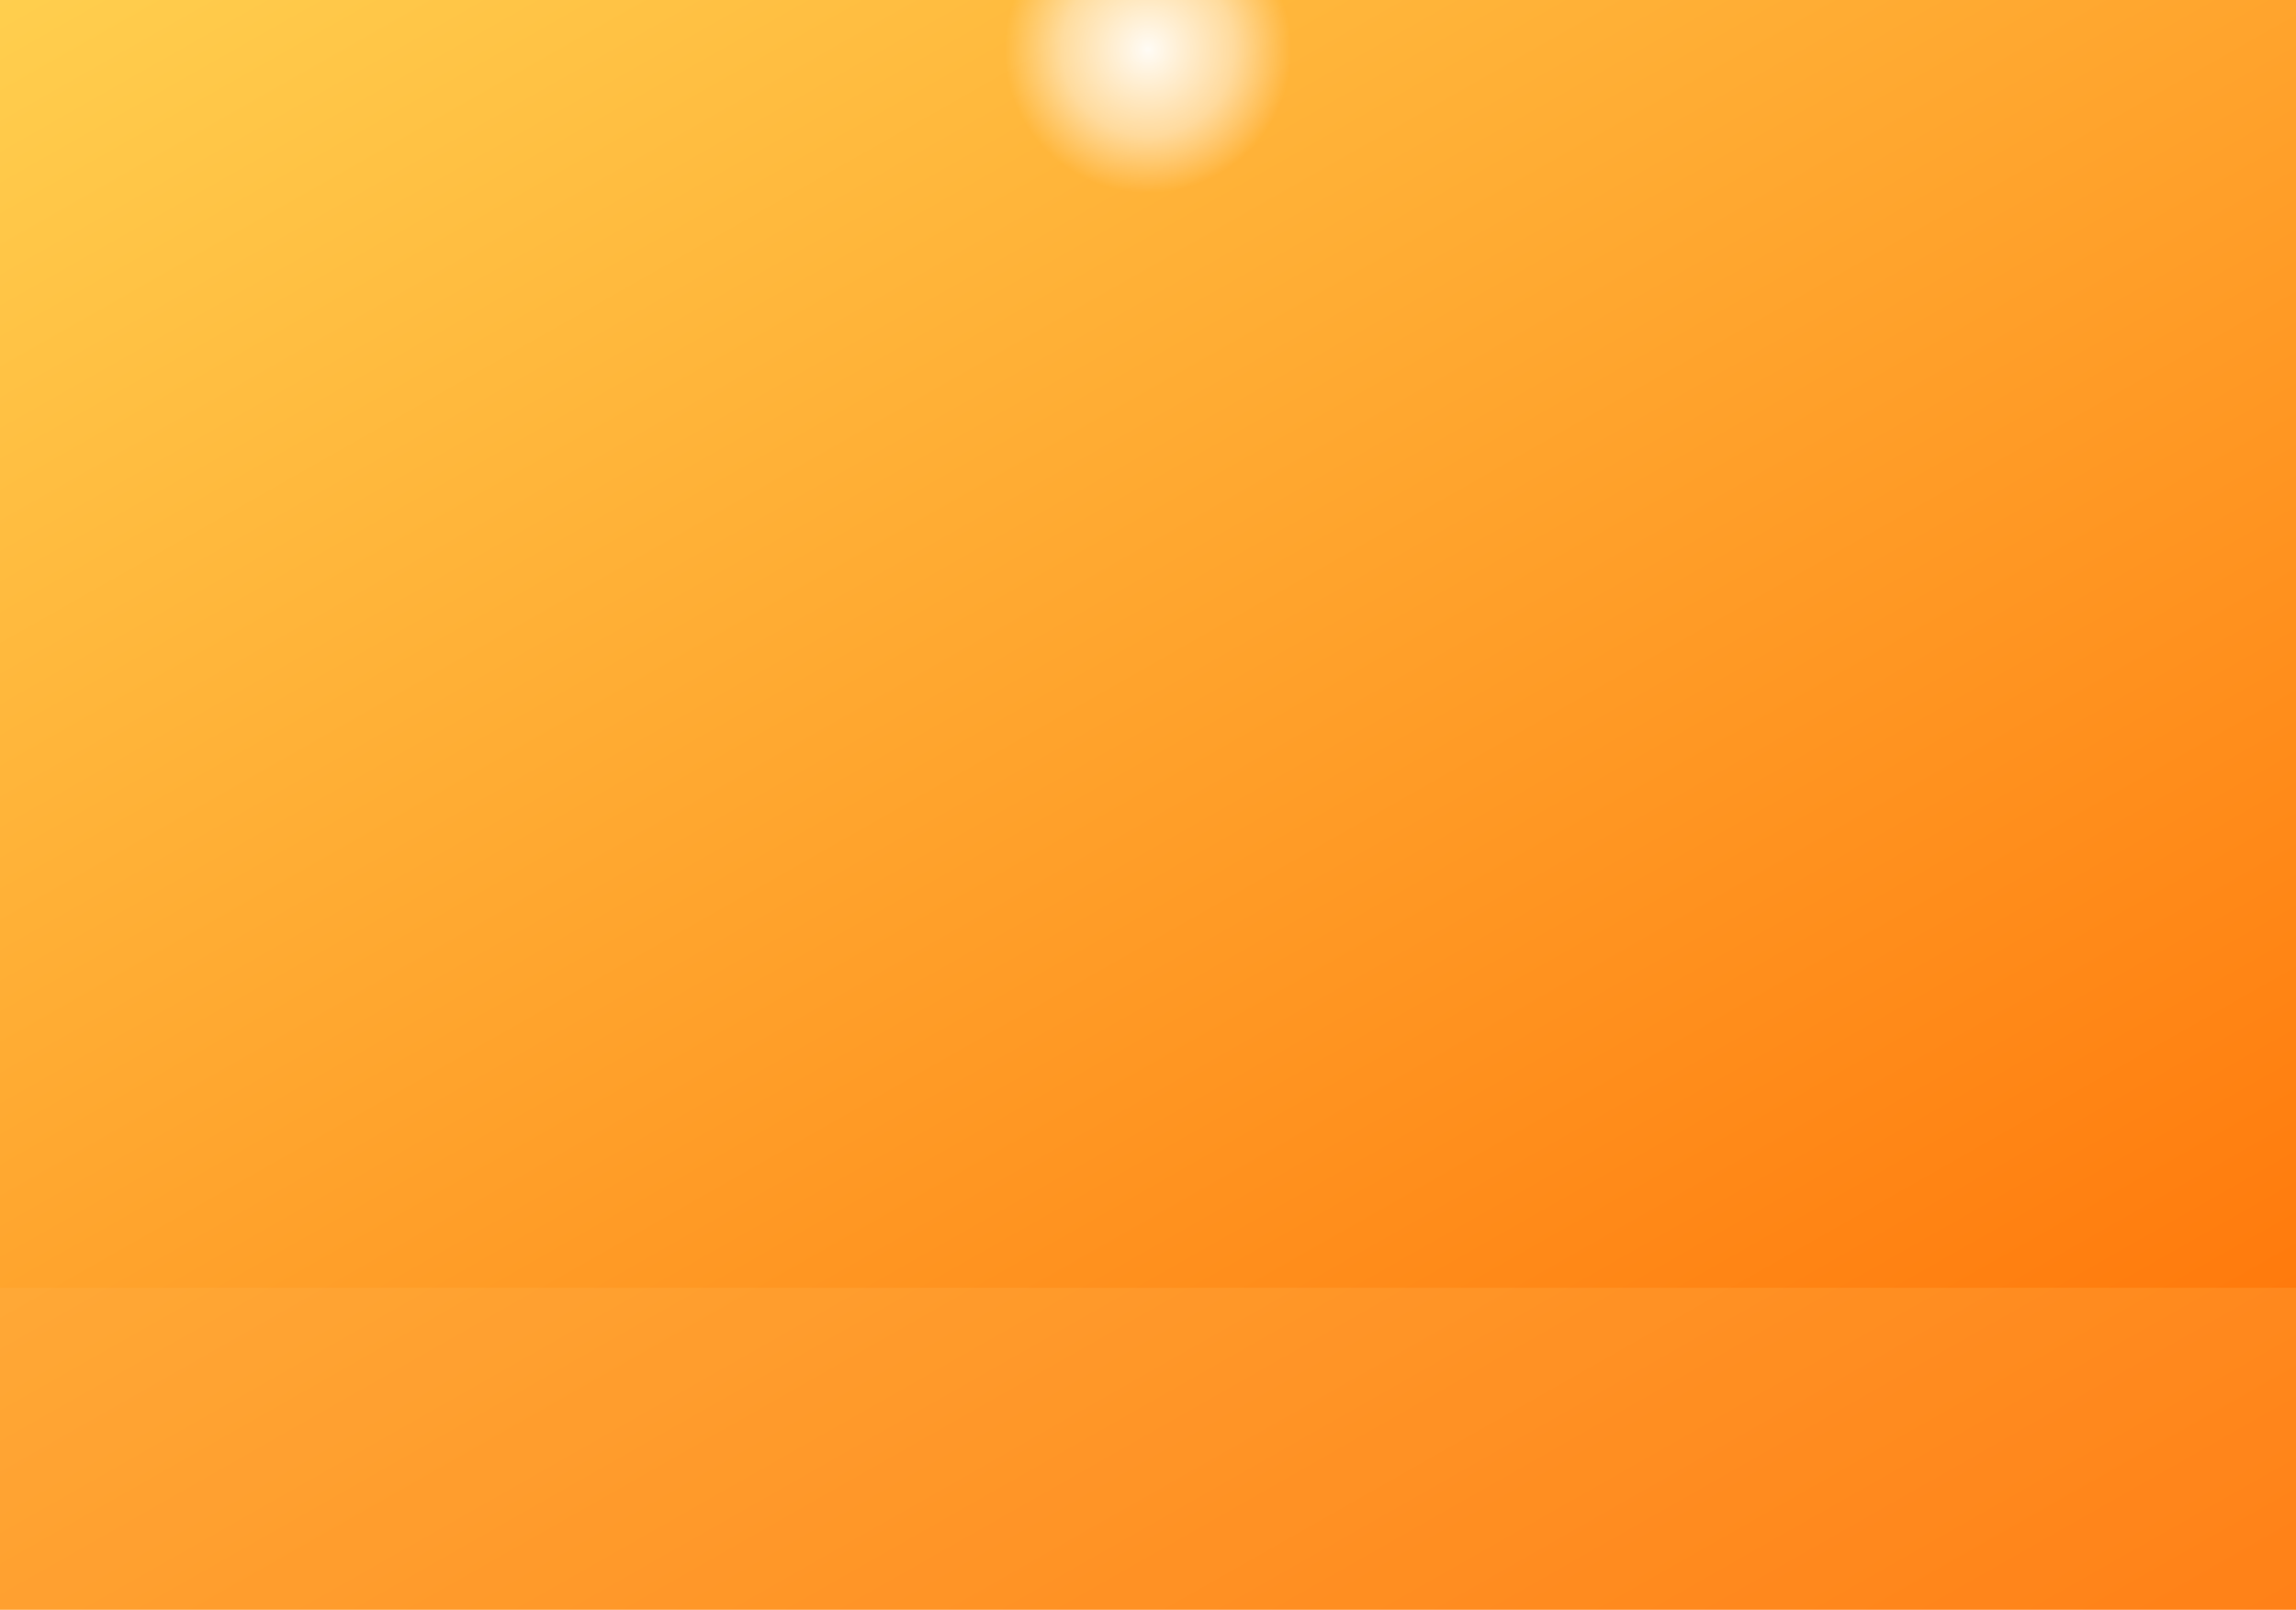
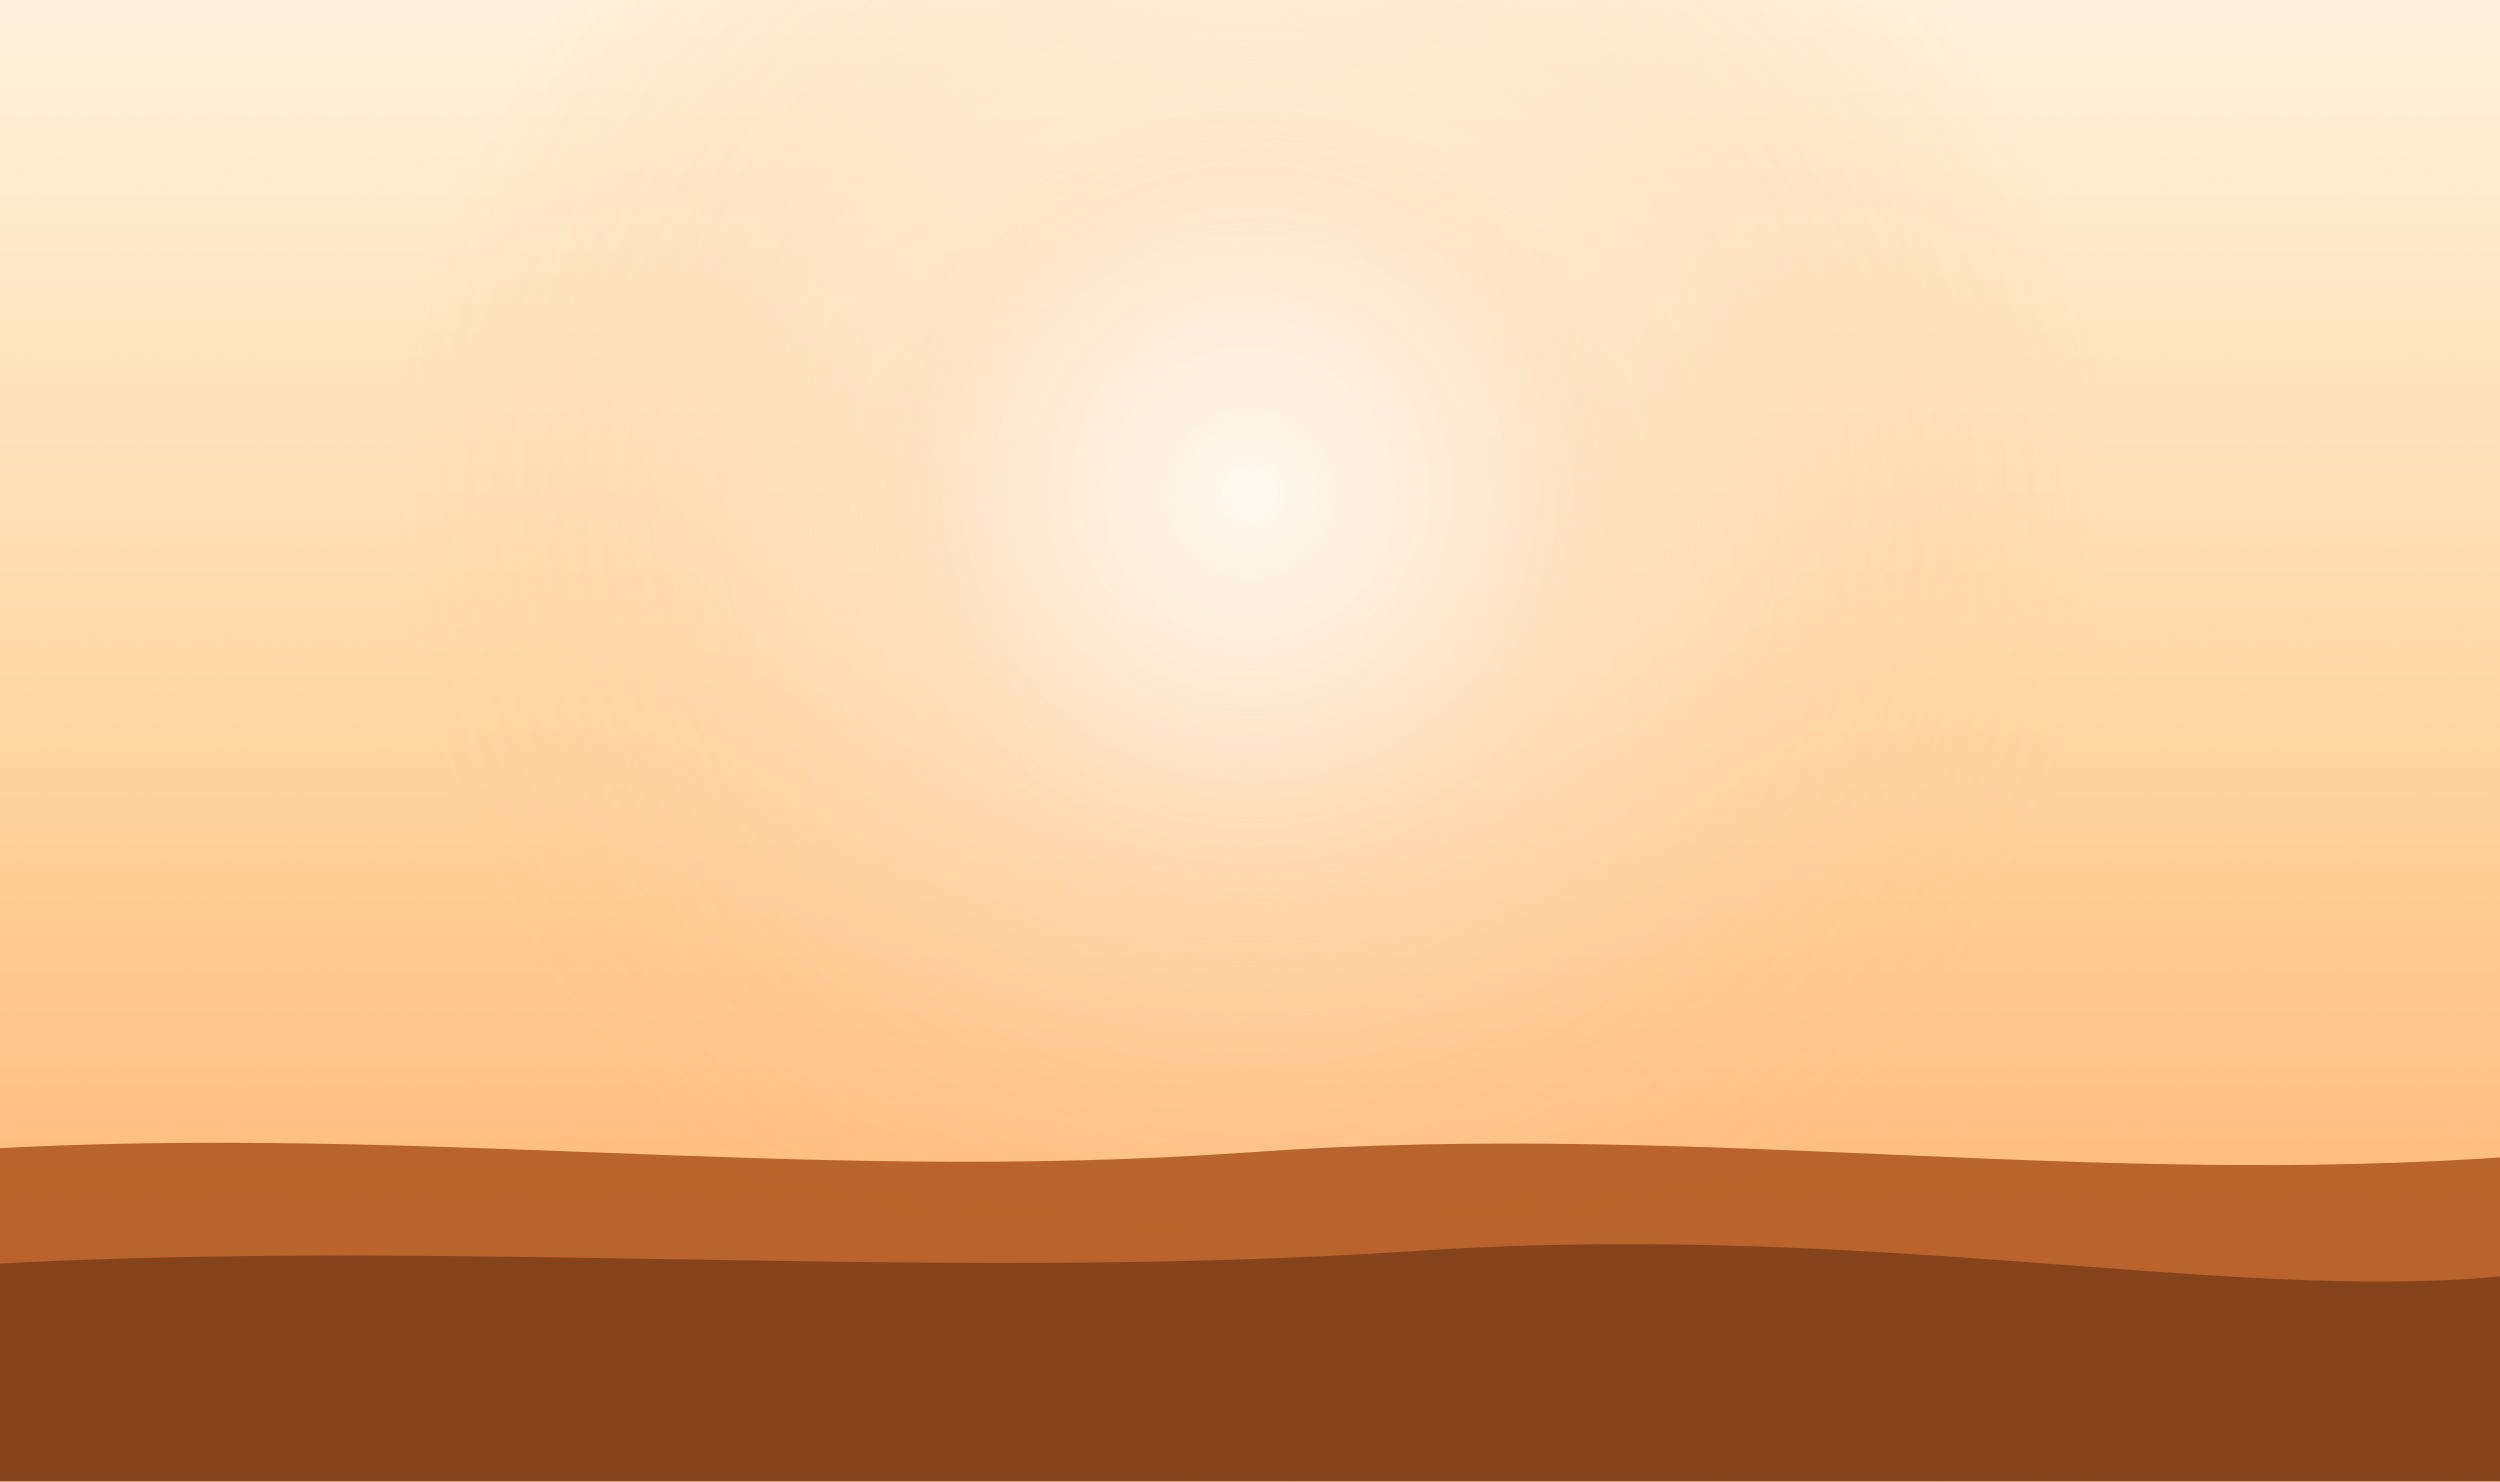
- <svg xmlns="http://www.w3.org/2000/svg" width="542" height="380" viewBox="0 0 1600 900" preserveAspectRatio="xMidYMid slice">
+ <svg xmlns="http://www.w3.org/2000/svg" width="540" height="320" viewBox="0 0 1600 900" preserveAspectRatio="xMidYMid slice">
  <defs>
-     <linearGradient id="gNoon" x1="0" y1="0" x2="1" y2="1">
-       <stop offset="0%" stop-color="#ffd452" />
-       <stop offset="100%" stop-color="#ff6a00" />
+     <linearGradient id="skyNoon" x1="0" y1="0" x2="0" y2="1">
+       <stop offset="0%" stop-color="#fff2dd" />
+       <stop offset="45%" stop-color="#ffd9a8" />
+       <stop offset="100%" stop-color="#ffad66" />
    </linearGradient>
-     <radialGradient id="sunDisk" cx="50%" cy="15%" r="25%">
-       <stop offset="0%" stop-color="rgba(255,255,255,0.95)" />
-       <stop offset="60%" stop-color="rgba(255,255,255,0.5)" />
-       <stop offset="100%" stop-color="rgba(255,255,255,0)" />
+     <radialGradient id="sunHaloUS" gradientUnits="userSpaceOnUse" cx="800" cy="300" r="520">
+       <stop offset="0%" stop-color="#fff8ee" stop-opacity="0.85" />
+       <stop offset="55%" stop-color="#ffe1c3" stop-opacity="0.45" />
+       <stop offset="100%" stop-color="#ffc08a" stop-opacity="0" />
    </radialGradient>
+     <radialGradient id="sunCoreSoftUS" gradientUnits="userSpaceOnUse" cx="800" cy="300" r="240">
+       <stop offset="0%" stop-color="#fffaf3" stop-opacity="1" />
+       <stop offset="70%" stop-color="#ffe7cf" stop-opacity="0.6" />
+       <stop offset="100%" stop-color="#ffd8b1" stop-opacity="0" />
+     </radialGradient>
+     <filter id="grainNoon">
+       <feTurbulence type="fractalNoise" baseFrequency="0.65" numOctaves="2" stitchTiles="stitch" seed="4" />
+       <feColorMatrix type="saturate" values="0.15" />
+       <feComponentTransfer>
+         <feFuncA type="table" tableValues="0 0 0.012 0.02" />
+       </feComponentTransfer>
+     </filter>
  </defs>
-   <rect width="1600" height="900" fill="url(#gNoon)" />
-   <circle cx="800" cy="140" r="160" fill="url(#sunDisk)" />
-   <rect y="720" width="1600" height="180" fill="rgba(255,180,80,0.25)" />
+   <rect width="1600" height="900" fill="url(#skyNoon)" />
+   <rect width="1600" height="900" fill="url(#sunHaloUS)" opacity="0.85" />
+   <rect width="1600" height="900" fill="url(#sunCoreSoftUS)" opacity="0.95" />
+   <path d="M0,700 C280,680 520,720 800,700 C1080,680 1320,725 1600,700 L1600,900 L0,900 Z" fill="#b35a24" opacity="0.9" />
+   <path d="M0,770 C300,750 600,780 900,760 C1200,740 1430,800 1600,770 L1600,900 L0,900 Z" fill="#803f1b" opacity="0.9" />
+   <rect width="1600" height="900" filter="url(#grainNoon)" opacity="0.18" />
</svg>
